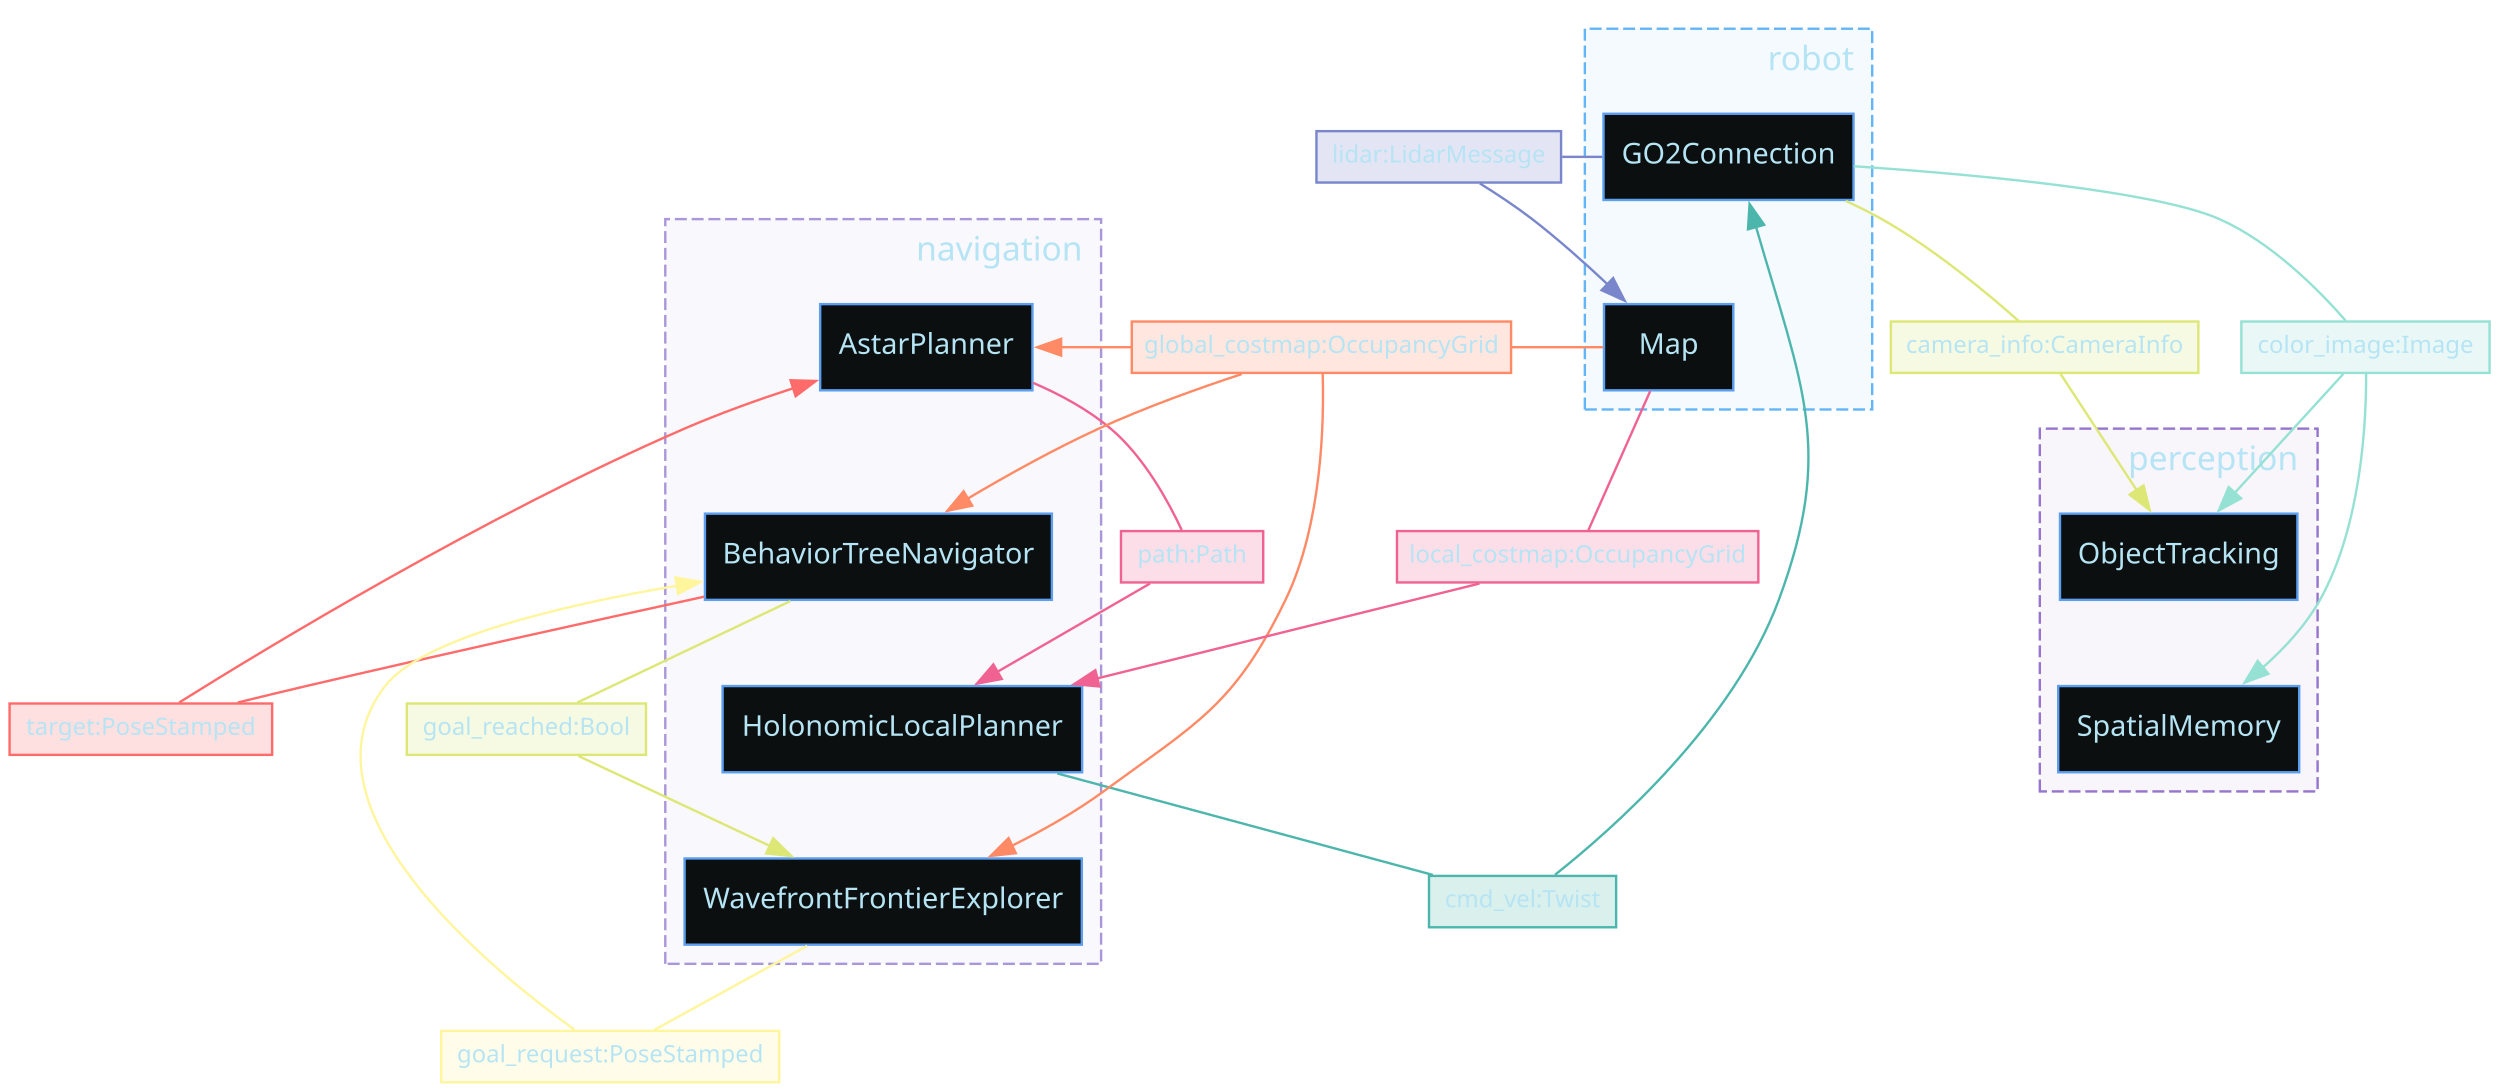
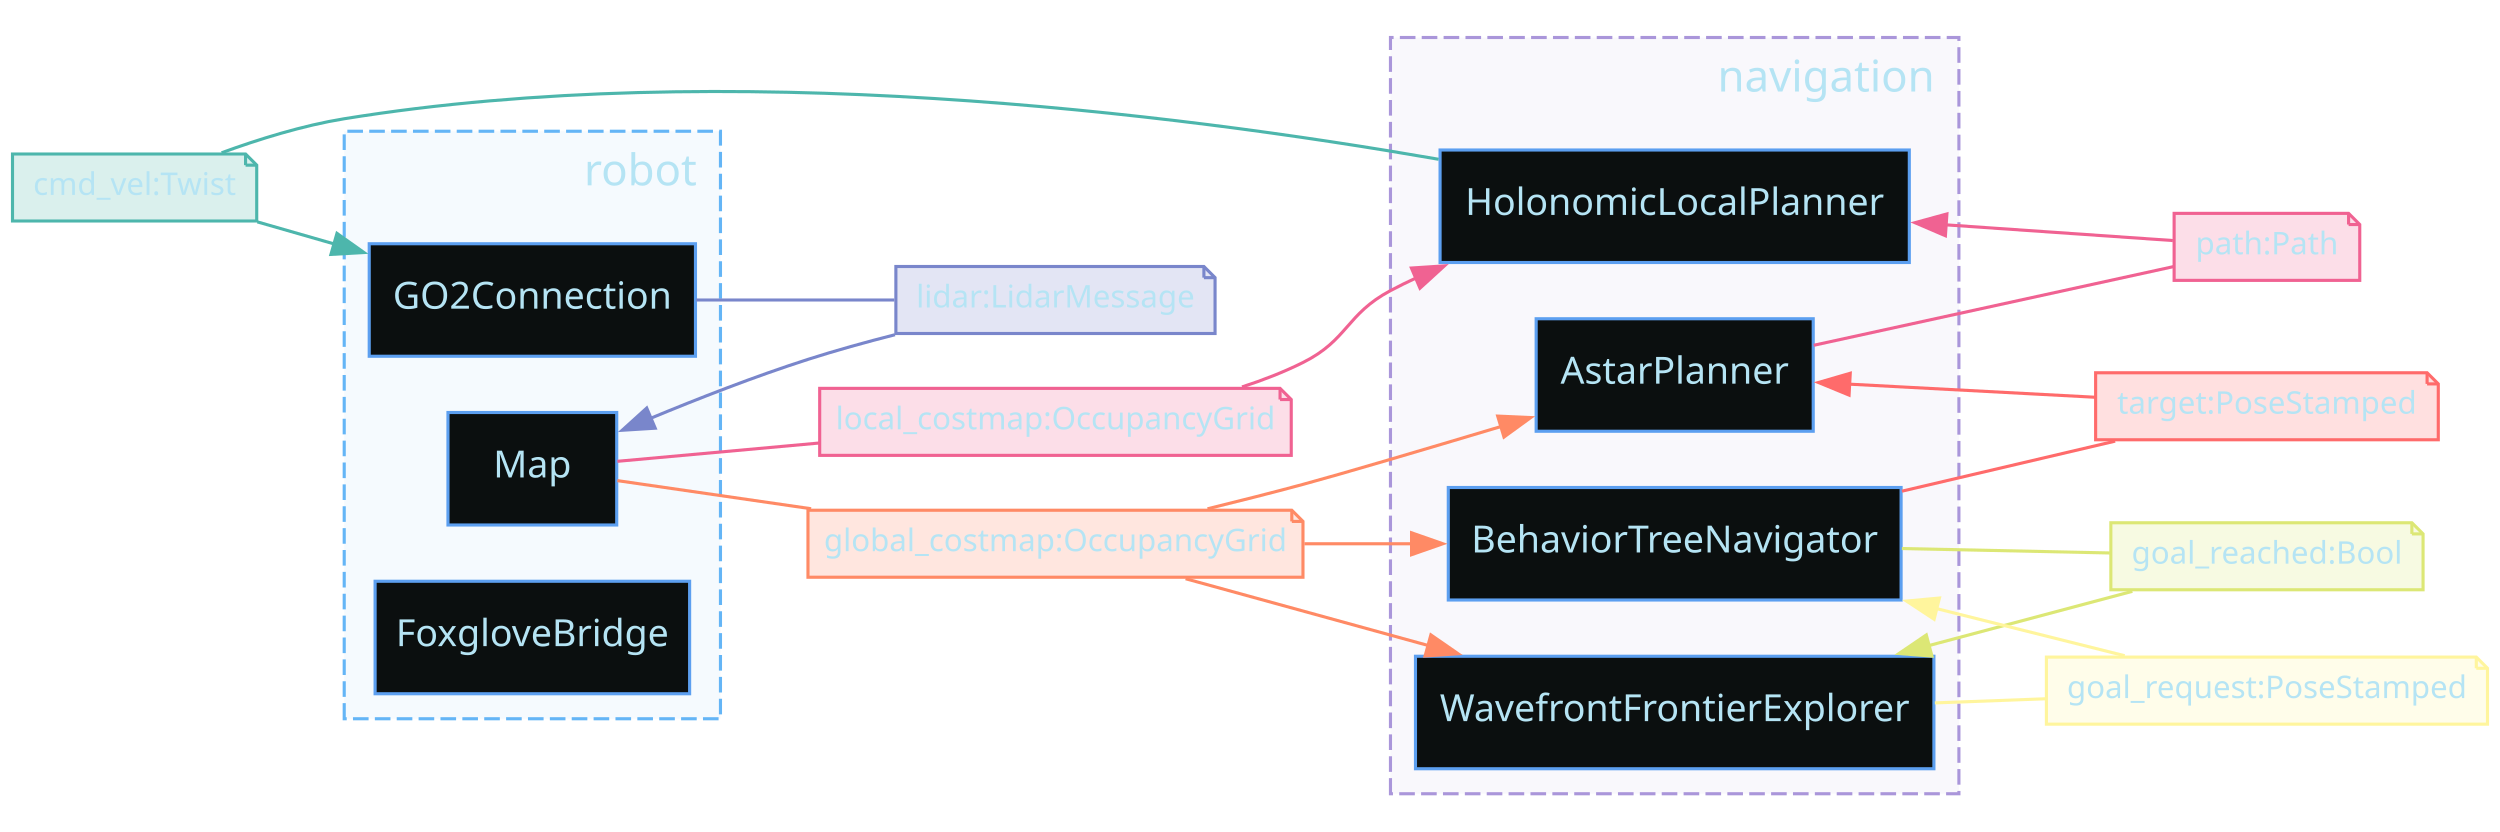
- <svg xmlns="http://www.w3.org/2000/svg" width="1044pt" height="456pt" viewBox="0.00 0.00 1044.00 456.00">
-   <g id="graph0" class="graph" transform="scale(1 1) rotate(0) translate(4 451.95)">
+ <svg xmlns="http://www.w3.org/2000/svg" width="800pt" height="266pt" viewBox="0.00 0.00 800.00 266.00">
+   <g id="graph0" class="graph" transform="scale(1 1) rotate(0) translate(4 262)">
    <g id="clust1" class="cluster">
-       <polygon fill="#aa96da" fill-opacity="0.063" stroke="#aa96da" stroke-dasharray="5,2" points="273.82,-49.45 273.82,-360.45 455.82,-360.45 455.82,-49.45 273.82,-49.45" />
-       <text xml:space="preserve" text-anchor="middle" x="413.32" y="-343.15" font-family="fixed" font-size="14.00" fill="#b5e4f4">navigation</text>
+       <polygon fill="#aa96da" fill-opacity="0.063" stroke="#aa96da" stroke-dasharray="5,2" points="440.95,-8 440.95,-250 622.85,-250 622.85,-8 440.95,-8" />
+       <text xml:space="preserve" text-anchor="middle" x="580.35" y="-232.7" font-family="fixed" font-size="14.00" fill="#b5e4f4">navigation</text>
    </g>
    <g id="clust2" class="cluster">
-       <polygon fill="#9575cd" fill-opacity="0.063" stroke="#9575cd" stroke-dasharray="5,2" points="847.83,-121.45 847.83,-272.95 963.83,-272.95 963.83,-121.45 847.83,-121.45" />
-       <text xml:space="preserve" text-anchor="middle" x="920.2" y="-255.65" font-family="fixed" font-size="14.00" fill="#b5e4f4">perception</text>
-     </g>
-     <g id="clust3" class="cluster">
-       <polygon fill="#64b5f6" fill-opacity="0.063" stroke="#64b5f6" stroke-dasharray="5,2" points="657.83,-280.95 657.83,-439.95 777.83,-439.95 777.83,-280.95 657.83,-280.95" />
-       <text xml:space="preserve" text-anchor="middle" x="752.2" y="-422.65" font-family="fixed" font-size="14.00" fill="#b5e4f4">robot</text>
+       <polygon fill="#64b5f6" fill-opacity="0.063" stroke="#64b5f6" stroke-dasharray="5,2" points="106.15,-32 106.15,-220 226.55,-220 226.55,-32 106.15,-32" />
+       <text xml:space="preserve" text-anchor="middle" x="200.93" y="-202.7" font-family="fixed" font-size="14.00" fill="#b5e4f4">robot</text>
    </g>
    <g id="node1" class="node">
-       <polygon fill="#0b0f0f" stroke="#5c9ff0" points="427.15,-324.95 338.5,-324.95 338.5,-288.95 427.15,-288.95 427.15,-324.95" />
-       <text xml:space="preserve" text-anchor="middle" x="382.82" y="-304.18" font-family="fixed" font-size="12.00" fill="#b5e4f4">AstarPlanner</text>
+       <polygon fill="#0b0f0f" stroke="#5c9ff0" points="576.23,-160 487.57,-160 487.57,-124 576.23,-124 576.23,-160" />
+       <text xml:space="preserve" text-anchor="middle" x="531.9" y="-139.22" font-family="fixed" font-size="12.00" fill="#b5e4f4">AstarPlanner</text>
+     </g>
+     <g id="node14" class="node">
+       <polygon fill="#f06292" fill-opacity="0.208" stroke="#f06292" points="747.55,-193.72 691.72,-193.72 691.72,-172.28 751.12,-172.28 751.12,-190.15 747.55,-193.72" />
+       <polyline fill="none" stroke="#f06292" points="747.55,-193.72 747.55,-190.15" />
+       <polyline fill="none" stroke="#f06292" points="751.12,-190.15 747.55,-190.15" />
+       <text xml:space="preserve" text-anchor="middle" x="721.42" y="-180.62" font-family="fixed" font-size="10.00" fill="#b5e4f4">path:Path</text>
+     </g>
+     <g id="edge15" class="edge">
+       <path fill="none" stroke="#f06292" d="M576.39,-151.51C611.77,-159.24 660.71,-169.94 691.46,-176.67" />
    </g>
    <g id="node2" class="node">
-       <polygon fill="#0b0f0f" stroke="#5c9ff0" points="435.27,-237.45 290.38,-237.45 290.38,-201.45 435.27,-201.45 435.27,-237.45" />
-       <text xml:space="preserve" text-anchor="middle" x="362.82" y="-216.67" font-family="fixed" font-size="12.00" fill="#b5e4f4">BehaviorTreeNavigator</text>
+       <polygon fill="#0b0f0f" stroke="#5c9ff0" points="604.35,-106 459.45,-106 459.45,-70 604.35,-70 604.35,-106" />
+       <text xml:space="preserve" text-anchor="middle" x="531.9" y="-85.22" font-family="fixed" font-size="12.00" fill="#b5e4f4">BehaviorTreeNavigator</text>
    </g>
-     <g id="node17" class="node">
-       <polygon fill="#f06292" fill-opacity="0.208" stroke="#f06292" points="523.52,-230.17 464.12,-230.17 464.12,-208.72 523.52,-208.72 523.52,-230.17" />
-       <text xml:space="preserve" text-anchor="middle" x="493.82" y="-217.07" font-family="fixed" font-size="10.00" fill="#b5e4f4">path:Path</text>
+     <g id="node10" class="node">
+       <polygon fill="#dce775" fill-opacity="0.208" stroke="#dce775" points="767.8,-94.72 671.47,-94.72 671.47,-73.28 771.38,-73.28 771.38,-91.15 767.8,-94.72" />
+       <polyline fill="none" stroke="#dce775" points="767.8,-94.72 767.8,-91.15" />
+       <polyline fill="none" stroke="#dce775" points="771.38,-91.15 767.8,-91.15" />
+       <text xml:space="preserve" text-anchor="middle" x="721.42" y="-81.62" font-family="fixed" font-size="10.00" fill="#b5e4f4">goal_reached:Bool</text>
    </g>
-     <g id="edge25" class="edge">
-       <path fill="none" stroke="#f06292" d="M427.34,-292.11C438.71,-287.23 450.37,-280.92 459.82,-272.95 473.77,-261.19 484.06,-242.26 489.48,-230.63" />
+     <g id="edge7" class="edge">
+       <path fill="none" stroke="#dce775" d="M604.6,-86.47C626.83,-86 650.81,-85.48 671.16,-85.05" />
+     </g>
+     <g id="node15" class="node">
+       <polygon fill="#ff6b6b" fill-opacity="0.208" stroke="#ff6b6b" points="772.67,-142.72 666.6,-142.72 666.6,-121.28 776.25,-121.28 776.25,-139.15 772.67,-142.72" />
+       <polyline fill="none" stroke="#ff6b6b" points="772.67,-142.72 772.67,-139.15" />
+       <polyline fill="none" stroke="#ff6b6b" points="776.25,-139.15 772.67,-139.15" />
+       <text xml:space="preserve" text-anchor="middle" x="721.42" y="-129.62" font-family="fixed" font-size="10.00" fill="#b5e4f4">target:PoseStamped</text>
+     </g>
+     <g id="edge17" class="edge">
+       <path fill="none" stroke="#ff6b6b" d="M604.6,-104.82C627.45,-110.18 652.15,-115.98 672.85,-120.84" />
    </g>
    <g id="node3" class="node">
-       <polygon fill="#0b0f0f" stroke="#5c9ff0" points="447.9,-165.45 297.75,-165.45 297.75,-129.45 447.9,-129.45 447.9,-165.45" />
-       <text xml:space="preserve" text-anchor="middle" x="372.82" y="-144.67" font-family="fixed" font-size="12.00" fill="#b5e4f4">HolonomicLocalPlanner</text>
+       <polygon fill="#0b0f0f" stroke="#5c9ff0" points="606.98,-214 456.82,-214 456.82,-178 606.98,-178 606.98,-214" />
+       <text xml:space="preserve" text-anchor="middle" x="531.9" y="-193.22" font-family="fixed" font-size="12.00" fill="#b5e4f4">HolonomicLocalPlanner</text>
+     </g>
+     <g id="node8" class="node">
+       <polygon fill="#4db6ac" fill-opacity="0.208" stroke="#4db6ac" points="74.58,-212.72 0,-212.72 0,-191.28 78.15,-191.28 78.15,-209.15 74.58,-212.72" />
+       <polyline fill="none" stroke="#4db6ac" points="74.58,-212.72 74.58,-209.15" />
+       <polyline fill="none" stroke="#4db6ac" points="78.15,-209.15 74.58,-209.15" />
+       <text xml:space="preserve" text-anchor="middle" x="39.08" y="-199.62" font-family="fixed" font-size="10.00" fill="#b5e4f4">cmd_vel:Twist</text>
+     </g>
+     <g id="edge1" class="edge">
+       <path fill="none" stroke="#4db6ac" d="M456.37,-211.03C371.18,-225.87 227.79,-243.72 106.15,-224 92.9,-221.85 78.72,-217.43 66.91,-213.11" />
+     </g>
+     <g id="node4" class="node">
+       <polygon fill="#0b0f0f" stroke="#5c9ff0" points="614.85,-52 448.95,-52 448.95,-16 614.85,-16 614.85,-52" />
+       <text xml:space="preserve" text-anchor="middle" x="531.9" y="-31.23" font-family="fixed" font-size="12.00" fill="#b5e4f4">WavefrontFrontierExplorer</text>
+     </g>
+     <g id="node11" class="node">
+       <polygon fill="#fff59d" fill-opacity="0.208" stroke="#fff59d" points="788.42,-51.73 650.85,-51.73 650.85,-30.27 792,-30.27 792,-48.15 788.42,-51.73" />
+       <polyline fill="none" stroke="#fff59d" points="788.42,-51.73 788.42,-48.15" />
+       <polyline fill="none" stroke="#fff59d" points="792,-48.15 788.42,-48.15" />
+       <text xml:space="preserve" text-anchor="middle" x="721.42" y="-38.62" font-family="fixed" font-size="10.00" fill="#b5e4f4">goal_request:PoseStamped</text>
+     </g>
+     <g id="edge9" class="edge">
+       <path fill="none" stroke="#fff59d" d="M615.15,-37.07C626.96,-37.51 639.02,-37.96 650.56,-38.39" />
+     </g>
+     <g id="node5" class="node">
+       <polygon fill="#0b0f0f" stroke="#5c9ff0" points="216.68,-76 116.03,-76 116.03,-40 216.68,-40 216.68,-76" />
+       <text xml:space="preserve" text-anchor="middle" x="166.35" y="-55.23" font-family="fixed" font-size="12.00" fill="#b5e4f4">FoxgloveBridge</text>
+     </g>
+     <g id="node6" class="node">
+       <polygon fill="#0b0f0f" stroke="#5c9ff0" points="218.55,-184 114.15,-184 114.15,-148 218.55,-148 218.55,-184" />
+       <text xml:space="preserve" text-anchor="middle" x="166.35" y="-163.22" font-family="fixed" font-size="12.00" fill="#b5e4f4">GO2Connection</text>
+     </g>
+     <g id="node12" class="node">
+       <polygon fill="#7986cb" fill-opacity="0.208" stroke="#7986cb" points="381.25,-176.72 282.68,-176.72 282.68,-155.28 384.82,-155.28 384.82,-173.15 381.25,-176.72" />
+       <polyline fill="none" stroke="#7986cb" points="381.25,-176.72 381.25,-173.15" />
+       <polyline fill="none" stroke="#7986cb" points="384.82,-173.15 381.25,-173.15" />
+       <text xml:space="preserve" text-anchor="middle" x="333.75" y="-163.62" font-family="fixed" font-size="10.00" fill="#b5e4f4">lidar:LidarMessage</text>
+     </g>
+     <g id="edge11" class="edge">
+       <path fill="none" stroke="#7986cb" d="M218.78,-166C238.98,-166 262.09,-166 282.21,-166" />
+     </g>
+     <g id="node7" class="node">
+       <polygon fill="#0b0f0f" stroke="#5c9ff0" points="193.35,-130 139.35,-130 139.35,-94 193.35,-94 193.35,-130" />
+       <text xml:space="preserve" text-anchor="middle" x="166.35" y="-109.22" font-family="fixed" font-size="12.00" fill="#b5e4f4">Map</text>
+     </g>
+     <g id="node9" class="node">
+       <polygon fill="#ff8a65" fill-opacity="0.208" stroke="#ff8a65" points="409.38,-98.72 254.55,-98.72 254.55,-77.28 412.95,-77.28 412.95,-95.15 409.38,-98.72" />
+       <polyline fill="none" stroke="#ff8a65" points="409.38,-98.72 409.38,-95.15" />
+       <polyline fill="none" stroke="#ff8a65" points="412.95,-95.15 409.38,-95.15" />
+       <text xml:space="preserve" text-anchor="middle" x="333.75" y="-85.62" font-family="fixed" font-size="10.00" fill="#b5e4f4">global_costmap:OccupancyGrid</text>
+     </g>
+     <g id="edge3" class="edge">
+       <path fill="none" stroke="#ff8a65" d="M193.56,-108.2C210.41,-105.75 233.26,-102.44 255.56,-99.2" />
    </g>
    <g id="node13" class="node">
-       <polygon fill="#dce775" fill-opacity="0.208" stroke="#dce775" points="265.77,-158.17 165.88,-158.17 165.88,-136.72 265.77,-136.72 265.77,-158.17" />
-       <text xml:space="preserve" text-anchor="middle" x="215.82" y="-145.07" font-family="fixed" font-size="10.00" fill="#b5e4f4">goal_reached:Bool</text>
+       <polygon fill="#f06292" fill-opacity="0.208" stroke="#f06292" points="405.62,-137.72 258.3,-137.72 258.3,-116.28 409.2,-116.28 409.2,-134.15 405.62,-137.72" />
+       <polyline fill="none" stroke="#f06292" points="405.62,-137.72 405.62,-134.15" />
+       <polyline fill="none" stroke="#f06292" points="409.2,-134.15 405.62,-134.15" />
+       <text xml:space="preserve" text-anchor="middle" x="333.75" y="-124.62" font-family="fixed" font-size="10.00" fill="#b5e4f4">local_costmap:OccupancyGrid</text>
    </g>
-     <g id="edge17" class="edge">
-       <path fill="none" stroke="#dce775" d="M326.11,-200.97C298.05,-187.6 260.34,-169.65 237.09,-158.57" />
+     <g id="edge13" class="edge">
+       <path fill="none" stroke="#f06292" d="M193.56,-114.38C211.05,-115.96 234.99,-118.13 258.09,-120.23" />
    </g>
-     <g id="node18" class="node">
-       <polygon fill="#ff6b6b" fill-opacity="0.208" stroke="#ff6b6b" points="109.65,-158.17 0,-158.17 0,-136.72 109.65,-136.72 109.65,-158.17" />
-       <text xml:space="preserve" text-anchor="middle" x="54.83" y="-145.07" font-family="fixed" font-size="10.00" fill="#b5e4f4">target:PoseStamped</text>
+     <g id="edge2" class="edge">
+       <path fill="none" stroke="#4db6ac" d="M78.34,-191C86.15,-188.76 94.55,-186.35 102.95,-183.93" />
+       <polygon fill="#4db6ac" stroke="#4db6ac" points="103.83,-187.32 112.48,-181.19 101.9,-180.59 103.83,-187.32" />
    </g>
-     <g id="edge27" class="edge">
-       <path fill="none" stroke="#ff6b6b" d="M290.03,-202.77C242.63,-192.44 179.48,-178.48 123.83,-165.45 114.58,-163.29 104.65,-160.88 95.29,-158.59" />
+     <g id="edge4" class="edge">
+       <path fill="none" stroke="#ff8a65" d="M382.4,-99.18C392.51,-101.66 403.1,-104.34 412.95,-107 425.26,-110.32 451.72,-118.15 476.47,-125.56" />
+       <polygon fill="#ff8a65" stroke="#ff8a65" points="475.26,-128.85 485.84,-128.38 477.27,-122.15 475.26,-128.85" />
    </g>
-     <g id="node4" class="node">
-       <polygon fill="#0b0f0f" stroke="#5c9ff0" points="447.77,-93.45 281.88,-93.45 281.88,-57.45 447.77,-57.45 447.77,-93.45" />
-       <text xml:space="preserve" text-anchor="middle" x="364.82" y="-72.67" font-family="fixed" font-size="12.00" fill="#b5e4f4">WavefrontFrontierExplorer</text>
+     <g id="edge5" class="edge">
+       <path fill="none" stroke="#ff8a65" d="M413.4,-88C424.75,-88 436.47,-88 447.9,-88" />
+       <polygon fill="#ff8a65" stroke="#ff8a65" points="447.7,-91.5 457.7,-88 447.7,-84.5 447.7,-91.5" />
    </g>
-     <g id="node10" class="node">
-       <polygon fill="#4db6ac" fill-opacity="0.208" stroke="#4db6ac" points="670.9,-86.17 592.75,-86.17 592.75,-64.72 670.9,-64.72 670.9,-86.17" />
-       <text xml:space="preserve" text-anchor="middle" x="631.83" y="-73.07" font-family="fixed" font-size="10.00" fill="#b5e4f4">cmd_vel:Twist</text>
+     <g id="edge6" class="edge">
+       <path fill="none" stroke="#ff8a65" d="M375.39,-76.81C397.88,-70.62 426.59,-62.72 453.2,-55.39" />
+       <polygon fill="#ff8a65" stroke="#ff8a65" points="453.88,-58.83 462.6,-52.8 452.03,-52.08 453.88,-58.83" />
    </g>
    <g id="edge8" class="edge">
-       <path fill="none" stroke="#4db6ac" d="M437.51,-128.97C486.96,-115.6 553.39,-97.65 594.37,-86.57" />
-     </g>
-     <g id="node14" class="node">
-       <polygon fill="#fff59d" fill-opacity="0.208" stroke="#fff59d" points="321.4,-21.45 180.25,-21.45 180.25,0 321.4,0 321.4,-21.45" />
-       <text xml:space="preserve" text-anchor="middle" x="250.82" y="-8.35" font-family="fixed" font-size="10.00" fill="#b5e4f4">goal_request:PoseStamped</text>
-     </g>
-     <g id="edge19" class="edge">
-       <path fill="none" stroke="#fff59d" d="M333.07,-56.98C312.51,-45.67 286.47,-31.34 269.26,-21.87" />
-     </g>
-     <g id="node5" class="node">
-       <polygon fill="#0b0f0f" stroke="#5c9ff0" points="955.4,-237.45 856.25,-237.45 856.25,-201.45 955.4,-201.45 955.4,-237.45" />
-       <text xml:space="preserve" text-anchor="middle" x="905.83" y="-216.67" font-family="fixed" font-size="12.00" fill="#b5e4f4">ObjectTracking</text>
-     </g>
-     <g id="node6" class="node">
-       <polygon fill="#0b0f0f" stroke="#5c9ff0" points="956.15,-165.45 855.5,-165.45 855.5,-129.45 956.15,-129.45 956.15,-165.45" />
-       <text xml:space="preserve" text-anchor="middle" x="905.83" y="-144.67" font-family="fixed" font-size="12.00" fill="#b5e4f4">SpatialMemory</text>
-     </g>
-     <g id="node7" class="node">
-       <polygon fill="#0b0f0f" stroke="#5c9ff0" points="770.03,-404.45 665.62,-404.45 665.62,-368.45 770.03,-368.45 770.03,-404.45" />
-       <text xml:space="preserve" text-anchor="middle" x="717.83" y="-383.68" font-family="fixed" font-size="12.00" fill="#b5e4f4">GO2Connection</text>
-     </g>
-     <g id="node8" class="node">
-       <polygon fill="#0b0f0f" stroke="#5c9ff0" points="719.83,-324.95 665.83,-324.95 665.83,-288.95 719.83,-288.95 719.83,-324.95" />
-       <text xml:space="preserve" text-anchor="middle" x="692.83" y="-304.18" font-family="fixed" font-size="12.00" fill="#b5e4f4">Map</text>
-     </g>
-     <g id="node9" class="node">
-       <polygon fill="#dce775" fill-opacity="0.208" stroke="#dce775" points="914.03,-317.68 785.62,-317.68 785.62,-296.22 914.03,-296.22 914.03,-317.68" />
-       <text xml:space="preserve" text-anchor="middle" x="849.83" y="-304.57" font-family="fixed" font-size="10.00" fill="#b5e4f4">camera_info:CameraInfo</text>
-     </g>
-     <g id="edge6" class="edge">
-       <path fill="none" stroke="#dce775" d="M766.73,-368.04C771.92,-365.69 777.05,-363.15 781.83,-360.45 803.63,-348.11 826.1,-329.36 838.97,-317.92" />
-     </g>
-     <g id="node11" class="node">
-       <polygon fill="#95e1d3" fill-opacity="0.208" stroke="#95e1d3" points="1035.65,-317.68 932,-317.68 932,-296.22 1035.65,-296.22 1035.65,-317.68" />
-       <text xml:space="preserve" text-anchor="middle" x="983.83" y="-304.57" font-family="fixed" font-size="10.00" fill="#b5e4f4">color_image:Image</text>
+       <path fill="none" stroke="#dce775" d="M678.36,-72.78C659.08,-67.64 635.57,-61.37 613.11,-55.39" />
+       <polygon fill="#dce775" stroke="#dce775" points="614.22,-52.06 603.66,-52.87 612.42,-58.82 614.22,-52.06" />
    </g>
    <g id="edge10" class="edge">
-       <path fill="none" stroke="#95e1d3" d="M770.18,-382.53C821.69,-379.04 896.34,-372.15 922.83,-360.45 944.81,-350.74 964.79,-330.38 975.53,-318.06" />
-     </g>
-     <g id="node15" class="node">
-       <polygon fill="#7986cb" fill-opacity="0.208" stroke="#7986cb" points="647.9,-397.18 545.75,-397.18 545.75,-375.72 647.9,-375.72 647.9,-397.18" />
-       <text xml:space="preserve" text-anchor="middle" x="596.83" y="-384.07" font-family="fixed" font-size="10.00" fill="#b5e4f4">lidar:LidarMessage</text>
-     </g>
-     <g id="edge21" class="edge">
-       <path fill="none" stroke="#7986cb" d="M665.17,-386.45C659.56,-386.45 653.95,-386.45 648.34,-386.45" />
-     </g>
-     <g id="node12" class="node">
-       <polygon fill="#ff8a65" fill-opacity="0.208" stroke="#ff8a65" points="627.03,-317.68 468.63,-317.68 468.63,-296.22 627.03,-296.22 627.03,-317.68" />
-       <text xml:space="preserve" text-anchor="middle" x="547.83" y="-304.57" font-family="fixed" font-size="10.00" fill="#b5e4f4">global_costmap:OccupancyGrid</text>
-     </g>
-     <g id="edge13" class="edge">
-       <path fill="none" stroke="#ff8a65" d="M665.48,-306.95C652.79,-306.95 640.1,-306.95 627.41,-306.95" />
-     </g>
-     <g id="node16" class="node">
-       <polygon fill="#f06292" fill-opacity="0.208" stroke="#f06292" points="730.28,-230.17 579.38,-230.17 579.38,-208.72 730.28,-208.72 730.28,-230.17" />
-       <text xml:space="preserve" text-anchor="middle" x="654.83" y="-217.07" font-family="fixed" font-size="10.00" fill="#b5e4f4">local_costmap:OccupancyGrid</text>
-     </g>
-     <g id="edge23" class="edge">
-       <path fill="none" stroke="#f06292" d="M685.14,-288.65C677.33,-271.08 665.51,-244.5 659.19,-230.27" />
-     </g>
-     <g id="edge7" class="edge">
-       <path fill="none" stroke="#dce775" d="M856.47,-295.81C864.32,-283.83 877.67,-263.43 888.51,-246.88" />
-       <polygon fill="#dce775" stroke="#dce775" points="891.16,-249.22 893.72,-238.94 885.31,-245.39 891.16,-249.22" />
-     </g>
-     <g id="edge9" class="edge">
-       <path fill="none" stroke="#4db6ac" d="M645.36,-86.64C669.66,-105.88 719.91,-150.27 738.83,-201.45 762.17,-264.62 748.78,-289.63 729.26,-357.42" />
-       <polygon fill="#4db6ac" stroke="#4db6ac" points="725.97,-356.18 726.62,-366.75 732.71,-358.08 725.97,-356.18" />
+       <path fill="none" stroke="#fff59d" d="M675.91,-52.16C657.86,-56.68 636.41,-62.06 615.68,-67.25" />
+       <polygon fill="#fff59d" stroke="#fff59d" points="614.92,-63.84 606.07,-69.66 616.62,-70.63 614.92,-63.84" />
    </g>
    <g id="edge12" class="edge">
-       <path fill="none" stroke="#95e1d3" d="M974.57,-295.81C963.44,-283.6 944.34,-262.67 929.09,-245.96" />
-       <polygon fill="#95e1d3" stroke="#95e1d3" points="931.88,-243.82 922.56,-238.79 926.71,-248.54 931.88,-243.82" />
-     </g>
-     <g id="edge11" class="edge">
-       <path fill="none" stroke="#95e1d3" d="M984.09,-296.03C984.19,-276.59 982.27,-232.68 964.83,-201.45 958.87,-190.79 949.97,-181.16 940.86,-173.12" />
-       <polygon fill="#95e1d3" stroke="#95e1d3" points="943.27,-170.57 933.34,-166.88 938.8,-175.96 943.27,-170.57" />
+       <path fill="none" stroke="#7986cb" d="M282.39,-154.89C273.07,-152.52 263.46,-149.86 254.55,-147 237.64,-141.58 219.34,-134.44 203.89,-128.02" />
+       <polygon fill="#7986cb" stroke="#7986cb" points="205.67,-124.98 195.1,-124.32 202.95,-131.43 205.67,-124.98" />
    </g>
    <g id="edge14" class="edge">
-       <path fill="none" stroke="#ff8a65" d="M468.47,-306.95C458.68,-306.95 448.9,-306.95 439.11,-306.95" />
-       <polygon fill="#ff8a65" stroke="#ff8a65" points="439.13,-303.45 429.13,-306.95 439.13,-310.45 439.13,-303.45" />
-     </g>
-     <g id="edge15" class="edge">
-       <path fill="none" stroke="#ff8a65" d="M514.55,-295.74C496.56,-289.82 474.14,-281.8 454.82,-272.95 436.27,-264.45 416.52,-253.45 400.09,-243.72" />
-       <polygon fill="#ff8a65" stroke="#ff8a65" points="402,-240.79 391.63,-238.64 398.4,-246.79 402,-240.79" />
+       <path fill="none" stroke="#f06292" d="M393.44,-138.18C400.18,-140.36 406.82,-142.94 412.95,-146 427.36,-153.19 426.74,-161.43 440.95,-169 443.62,-170.42 446.38,-171.78 449.2,-173.08" />
+       <polygon fill="#f06292" stroke="#f06292" points="447.65,-176.23 458.22,-176.92 450.39,-169.78 447.65,-176.23" />
    </g>
    <g id="edge16" class="edge">
-       <path fill="none" stroke="#ff8a65" d="M548.35,-295.86C548.94,-276.51 548.25,-233.28 532.83,-201.45 511.44,-157.31 496.37,-150.46 456.82,-121.45 445.17,-112.9 431.65,-105.25 418.61,-98.78" />
-       <polygon fill="#ff8a65" stroke="#ff8a65" points="420.2,-95.66 409.67,-94.5 417.18,-101.97 420.2,-95.66" />
+       <path fill="none" stroke="#f06292" d="M691.32,-185.02C671.66,-186.38 644.61,-188.26 618.43,-190.07" />
+       <polygon fill="#f06292" stroke="#f06292" points="618.53,-186.56 608.79,-190.74 619.01,-193.54 618.53,-186.56" />
    </g>
    <g id="edge18" class="edge">
-       <path fill="none" stroke="#dce775" d="M237.49,-136.27C258.37,-126.46 290.65,-111.3 317.49,-98.69" />
-       <polygon fill="#dce775" stroke="#dce775" points="318.91,-101.89 326.47,-94.47 315.94,-95.55 318.91,-101.89" />
-     </g>
-     <g id="edge20" class="edge">
-       <path fill="none" stroke="#fff59d" d="M235.93,-21.93C200.63,-47.34 117.72,-115.02 156.82,-165.45 172.13,-185.19 228.78,-198.87 278.8,-207.38" />
-       <polygon fill="#fff59d" stroke="#fff59d" points="278.09,-210.81 288.52,-208.97 279.22,-203.9 278.09,-210.81" />
-     </g>
-     <g id="edge22" class="edge">
-       <path fill="none" stroke="#7986cb" d="M613.96,-375.36C620.93,-371.03 628.95,-365.76 635.83,-360.45 646.59,-352.14 657.74,-342.21 667.29,-333.24" />
-       <polygon fill="#7986cb" stroke="#7986cb" points="669.65,-335.82 674.46,-326.38 664.82,-330.76 669.65,-335.82" />
-     </g>
-     <g id="edge24" class="edge">
-       <path fill="none" stroke="#f06292" d="M613.82,-208.27C572.11,-197.92 506.33,-181.59 454.03,-168.61" />
-       <polygon fill="#f06292" stroke="#f06292" points="455.11,-165.27 444.56,-166.26 453.42,-172.06 455.11,-165.27" />
-     </g>
-     <g id="edge26" class="edge">
-       <path fill="none" stroke="#f06292" d="M476.23,-208.27C459.59,-198.65 434.04,-183.86 412.5,-171.4" />
-       <polygon fill="#f06292" stroke="#f06292" points="414.34,-168.42 403.93,-166.44 410.83,-174.48 414.34,-168.42" />
-     </g>
-     <g id="edge28" class="edge">
-       <path fill="none" stroke="#ff6b6b" d="M70.82,-158.59C107.19,-181.33 199.33,-237.22 281.82,-272.95 296.33,-279.23 312.44,-285.01 327.46,-289.91" />
-       <polygon fill="#ff6b6b" stroke="#ff6b6b" points="326.13,-293.16 336.72,-292.86 328.26,-286.49 326.13,-293.16" />
+       <path fill="none" stroke="#ff6b6b" d="M666.44,-134.88C641.76,-136.19 612.58,-137.75 587.8,-139.07" />
+       <polygon fill="#ff6b6b" stroke="#ff6b6b" points="587.7,-135.57 577.9,-139.6 588.08,-142.56 587.7,-135.57" />
    </g>
  </g>
</svg>
